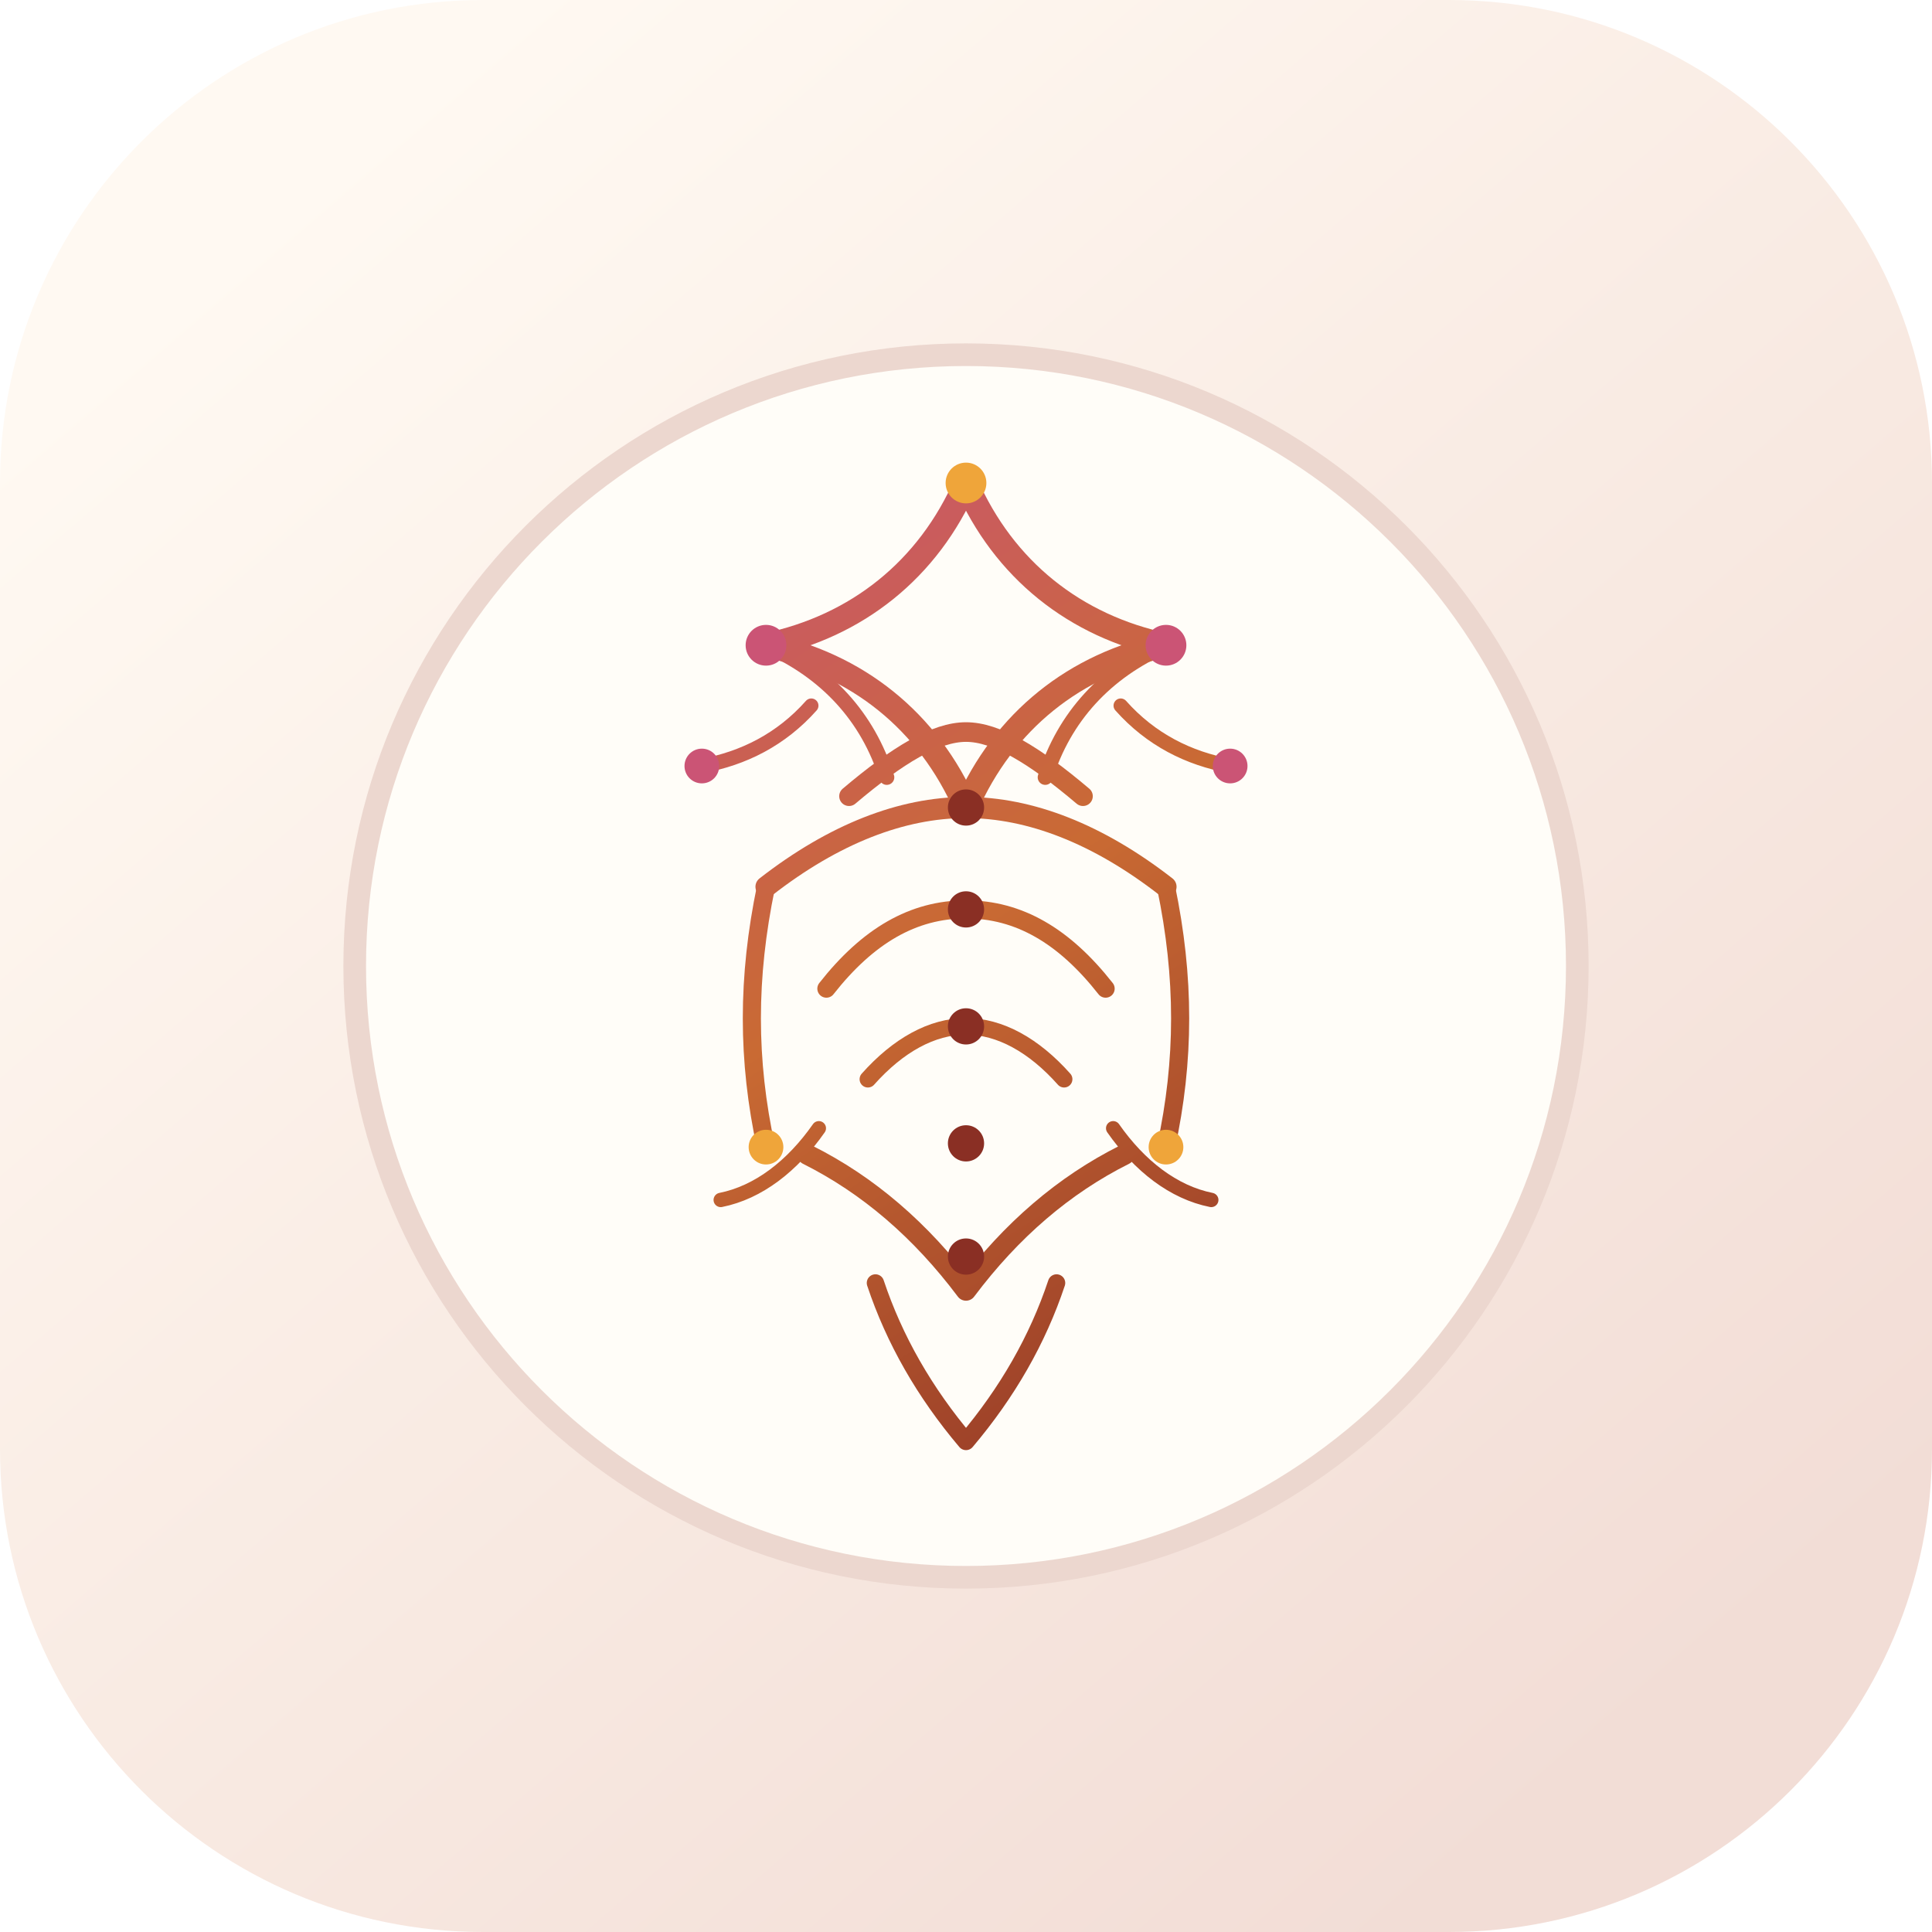
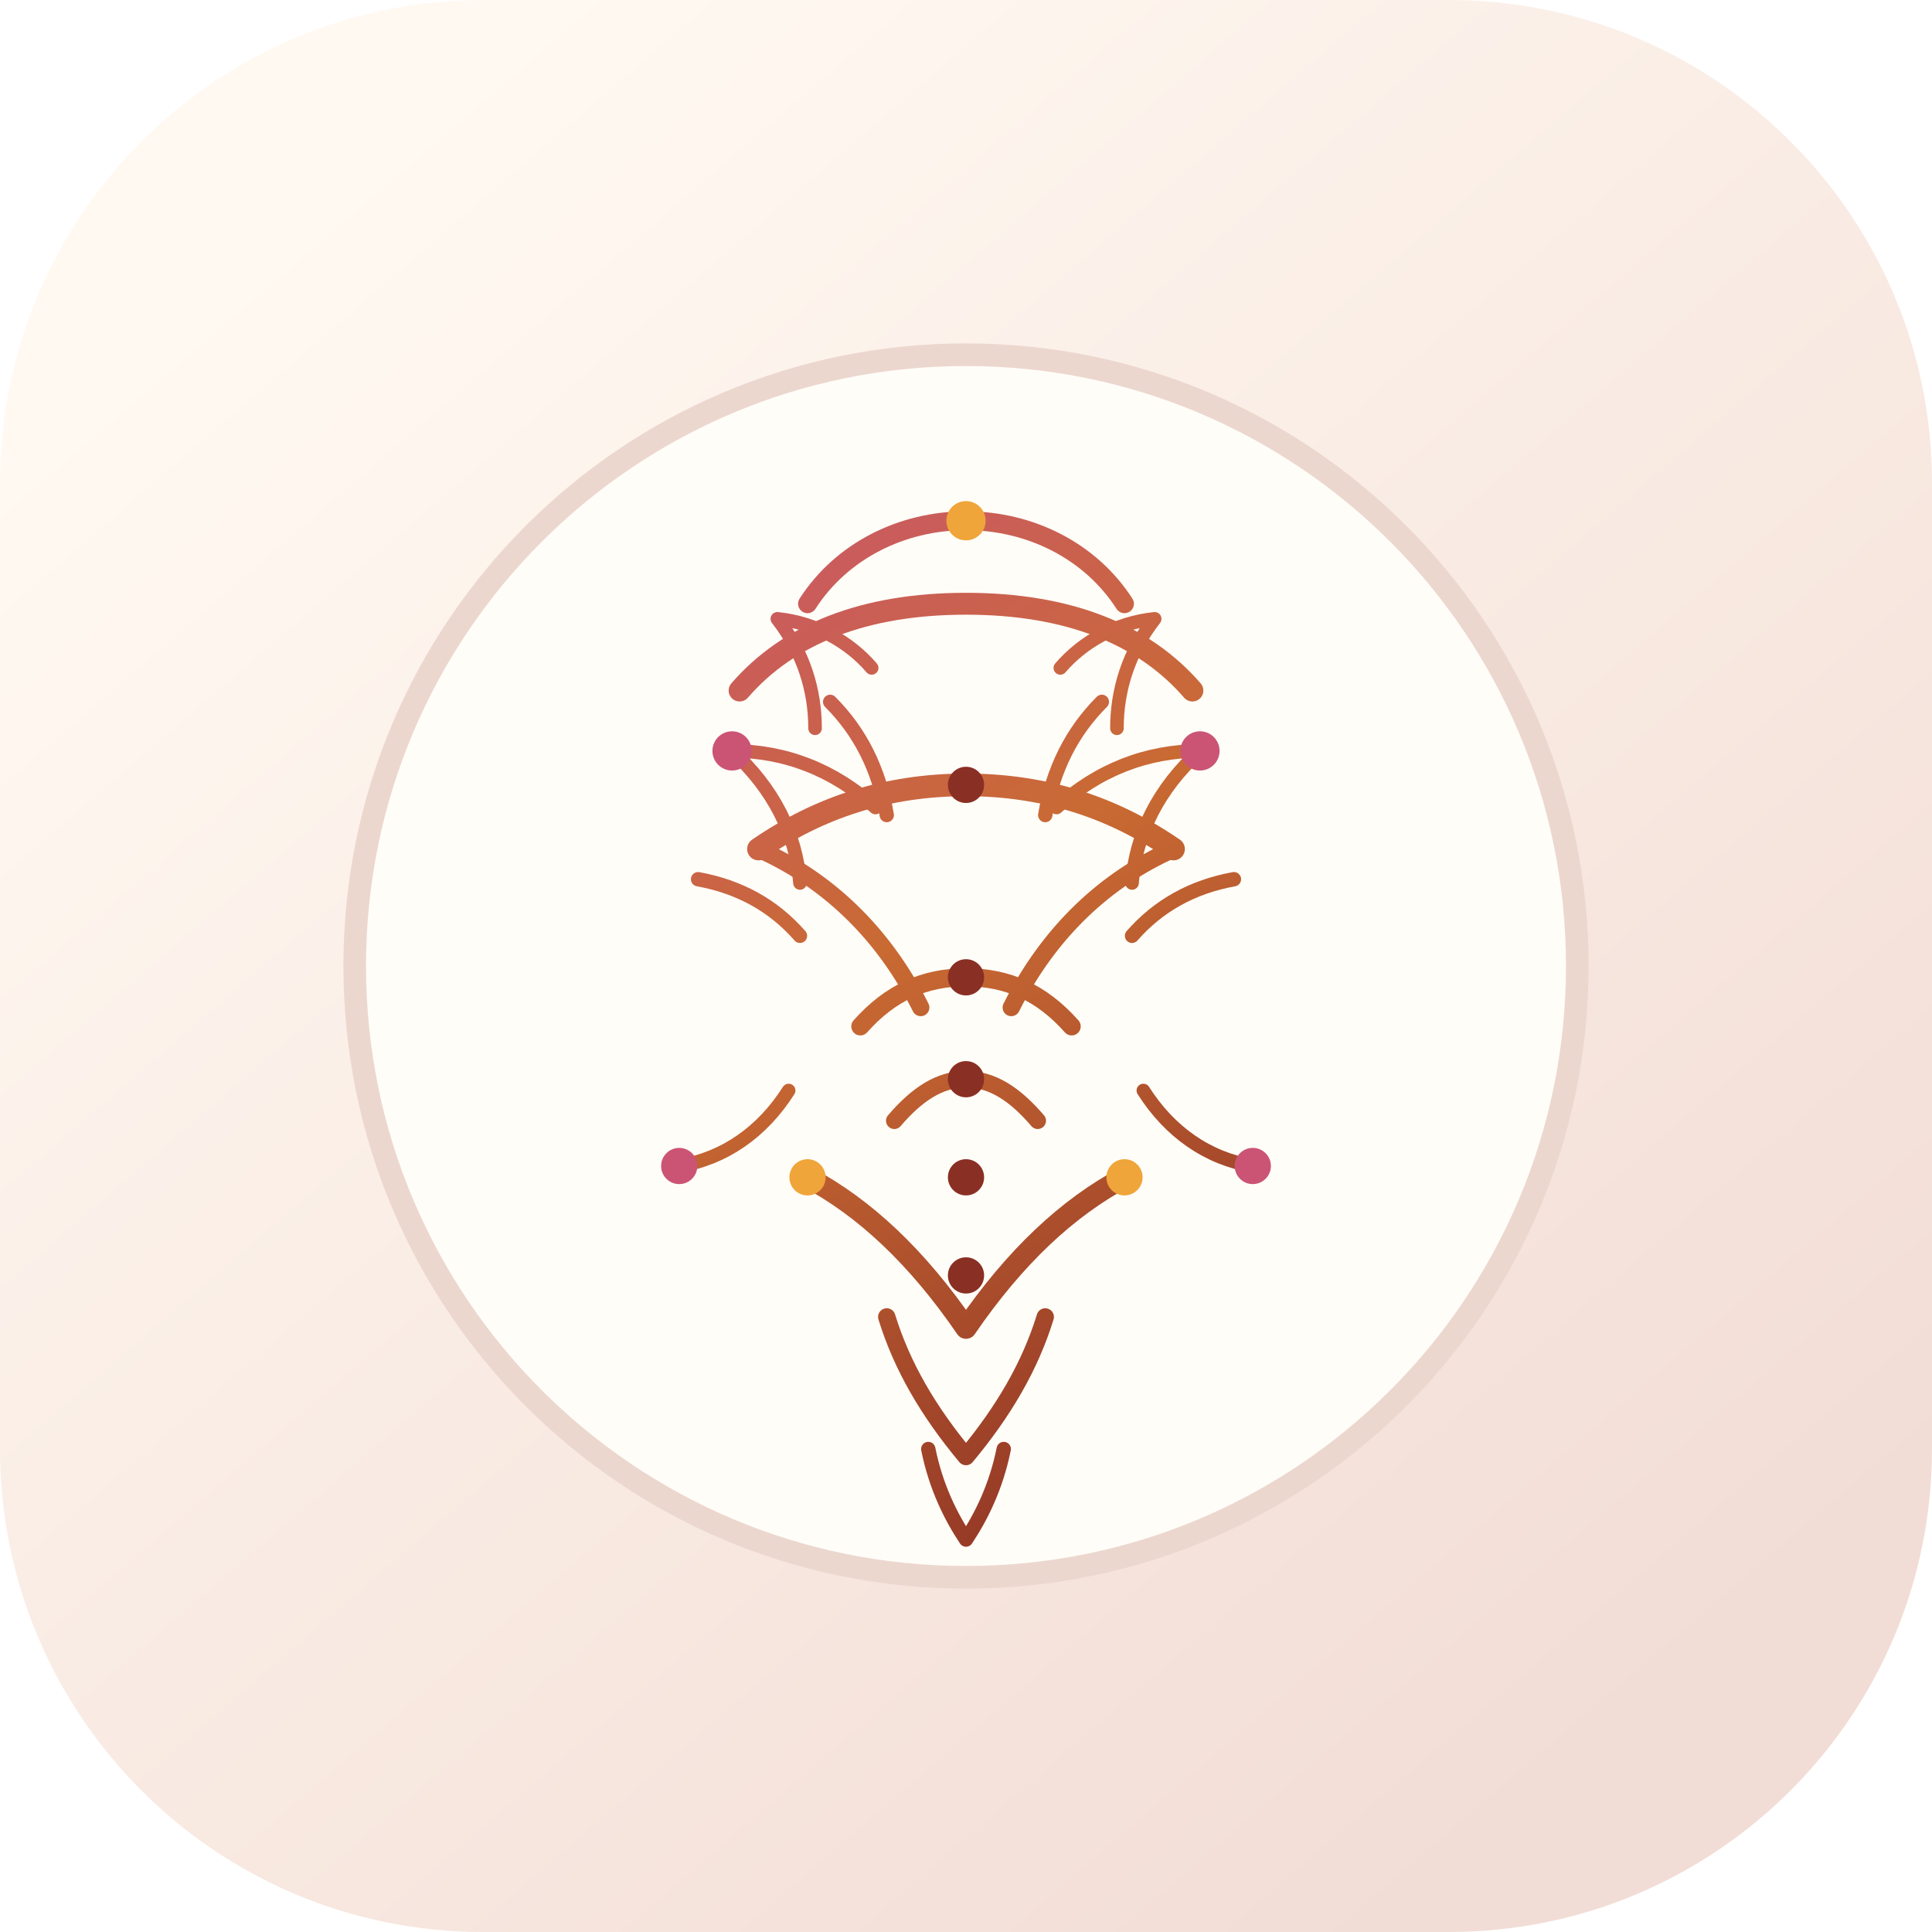
<svg xmlns="http://www.w3.org/2000/svg" width="512" height="512" viewBox="0 0 512 512" fill="none">
  <defs>
-     <linearGradient id="bg" x1="78" y1="50" x2="432" y2="462" gradientUnits="userSpaceOnUse">
+     <linearGradient id="bg" x1="82" y1="54" x2="430" y2="458" gradientUnits="userSpaceOnUse">
      <stop stop-color="#FFF9F2" />
      <stop offset="0.58" stop-color="#F8E9E1" />
      <stop offset="1" stop-color="#F2DDD6" />
    </linearGradient>
-     <linearGradient id="ink" x1="170" y1="126" x2="344" y2="398" gradientUnits="userSpaceOnUse">
+     <linearGradient id="ink" x1="164" y1="120" x2="344" y2="396" gradientUnits="userSpaceOnUse">
      <stop stop-color="#CB5475" />
      <stop offset="0.45" stop-color="#C96A33" />
      <stop offset="1" stop-color="#8A2F24" />
    </linearGradient>
  </defs>
  <rect width="512" height="512" rx="128" fill="url(#bg)" />
  <circle cx="256" cy="256" r="162" fill="#FFFDF8" stroke="#ECD7CF" stroke-width="6" />
  <g stroke="url(#ink)" stroke-linecap="round" stroke-linejoin="round" fill="none">
-     <path d="M256 128C266 151 285 166 309 171C285 176 266 191 256 214C246 191 227 176 203 171C227 166 246 151 256 128Z" stroke-width="6.4" />
-     <path d="M203 171C219 178 230 190 235 206" stroke-width="4" />
-     <path d="M309 171C293 178 282 190 277 206" stroke-width="4" />
-     <path d="M225 211C238 200 248 194 256 194C264 194 274 200 287 211" stroke-width="5.2" />
-     <path d="M203 235C221 221 239 214 256 214C273 214 291 221 309 235" stroke-width="5.6" />
-     <path d="M219 262C230 248 242 241 256 241C270 241 282 248 293 262" stroke-width="4.8" />
-     <path d="M230 286C238 277 247 272 256 272C265 272 274 277 282 286" stroke-width="4.4" />
-     <path d="M203 235C198 259 198 281 203 304" stroke-width="4.8" />
-     <path d="M309 235C314 259 314 281 309 304" stroke-width="4.8" />
-     <path d="M214 306C230 314 244 326 256 342C268 326 282 314 298 306" stroke-width="5.4" />
-     <path d="M232 340C237 355 245 369 256 382C267 369 275 355 280 340" stroke-width="4.6" />
-     <path d="M186 203C197 201 207 196 215 187" stroke-width="3.8" />
-     <path d="M326 203C315 201 305 196 297 187" stroke-width="3.8" />
-     <path d="M191 318C201 316 210 309 217 299" stroke-width="3.8" />
-     <path d="M321 318C311 316 302 309 295 299" stroke-width="3.8" />
+     <path d="M214 160C223 146 239 138 256 138C273 138 289 146 298 160" stroke-width="5" />
+     <path d="M196 183C209 168 229 160 256 160C283 160 303 168 316 183" stroke-width="5.8" />
+     <path d="M231 177C225 170 216 165 206 164C213 173 216 183 216 193" stroke-width="3.6" />
+     <path d="M281 177C287 170 296 165 306 164C299 173 296 183 296 193" stroke-width="3.6" />
+     <path d="M220 186C228 194 233 204 235 216" stroke-width="3.8" />
+     <path d="M292 186C284 194 279 204 277 216" stroke-width="3.8" />
+     <path d="M201 225C217 214 235 208 256 208C277 208 295 214 311 225" stroke-width="6" />
+     <path d="M201 225C219 233 234 247 244 267" stroke-width="4.6" />
+     <path d="M311 225C293 233 278 247 268 267" stroke-width="4.6" />
+     <path d="M185 233C196 235 205 240 212 248" stroke-width="3.8" />
+     <path d="M327 233C316 235 307 240 300 248" stroke-width="3.8" />
+     <path d="M228 272C236 263 245 259 256 259C267 259 276 263 284 272" stroke-width="4.8" />
+     <path d="M237 297C243 290 249 286 256 286C263 286 269 290 275 297" stroke-width="4.4" />
+     <path d="M232 214C221 204 208 199 194 199C205 209 211 221 212 234" stroke-width="3.6" />
+     <path d="M280 214C291 204 304 199 318 199C307 209 301 221 300 234" stroke-width="3.6" />
+     <path d="M214 312C229 320 243 333 256 352C269 333 283 320 298 312" stroke-width="5.6" />
+     <path d="M235 349C239 362 246 374 256 386C266 374 273 362 277 349" stroke-width="4.6" />
+     <path d="M246 384C248 394 252 402 256 408C260 402 264 394 266 384" stroke-width="3.8" />
+     <path d="M180 309C192 307 202 300 209 289" stroke-width="3.6" />
+     <path d="M332 309C320 307 310 300 303 289" stroke-width="3.6" />
  </g>
  <g fill="#8A2F24">
-     <circle cx="256" cy="214" r="4.8" />
-     <circle cx="256" cy="241" r="4.8" />
-     <circle cx="256" cy="272" r="4.8" />
-     <circle cx="256" cy="303" r="4.8" />
-     <circle cx="256" cy="333" r="4.8" />
+     <circle cx="256" cy="208" r="4.8" />
+     <circle cx="256" cy="259" r="4.8" />
+     <circle cx="256" cy="286" r="4.8" />
+     <circle cx="256" cy="312" r="4.8" />
+     <circle cx="256" cy="338" r="4.8" />
  </g>
  <g fill="#CB5475">
-     <circle cx="203" cy="171" r="5.4" />
-     <circle cx="309" cy="171" r="5.4" />
-     <circle cx="186" cy="203" r="4.6" />
-     <circle cx="326" cy="203" r="4.6" />
+     <circle cx="194" cy="199" r="5.2" />
+     <circle cx="318" cy="199" r="5.2" />
+     <circle cx="180" cy="309" r="4.8" />
+     <circle cx="332" cy="309" r="4.8" />
  </g>
  <g fill="#EFA53A">
-     <circle cx="256" cy="128" r="5.4" />
-     <circle cx="203" cy="304" r="4.6" />
-     <circle cx="309" cy="304" r="4.6" />
+     <circle cx="256" cy="138" r="5.2" />
+     <circle cx="214" cy="312" r="4.8" />
+     <circle cx="298" cy="312" r="4.8" />
  </g>
</svg>
